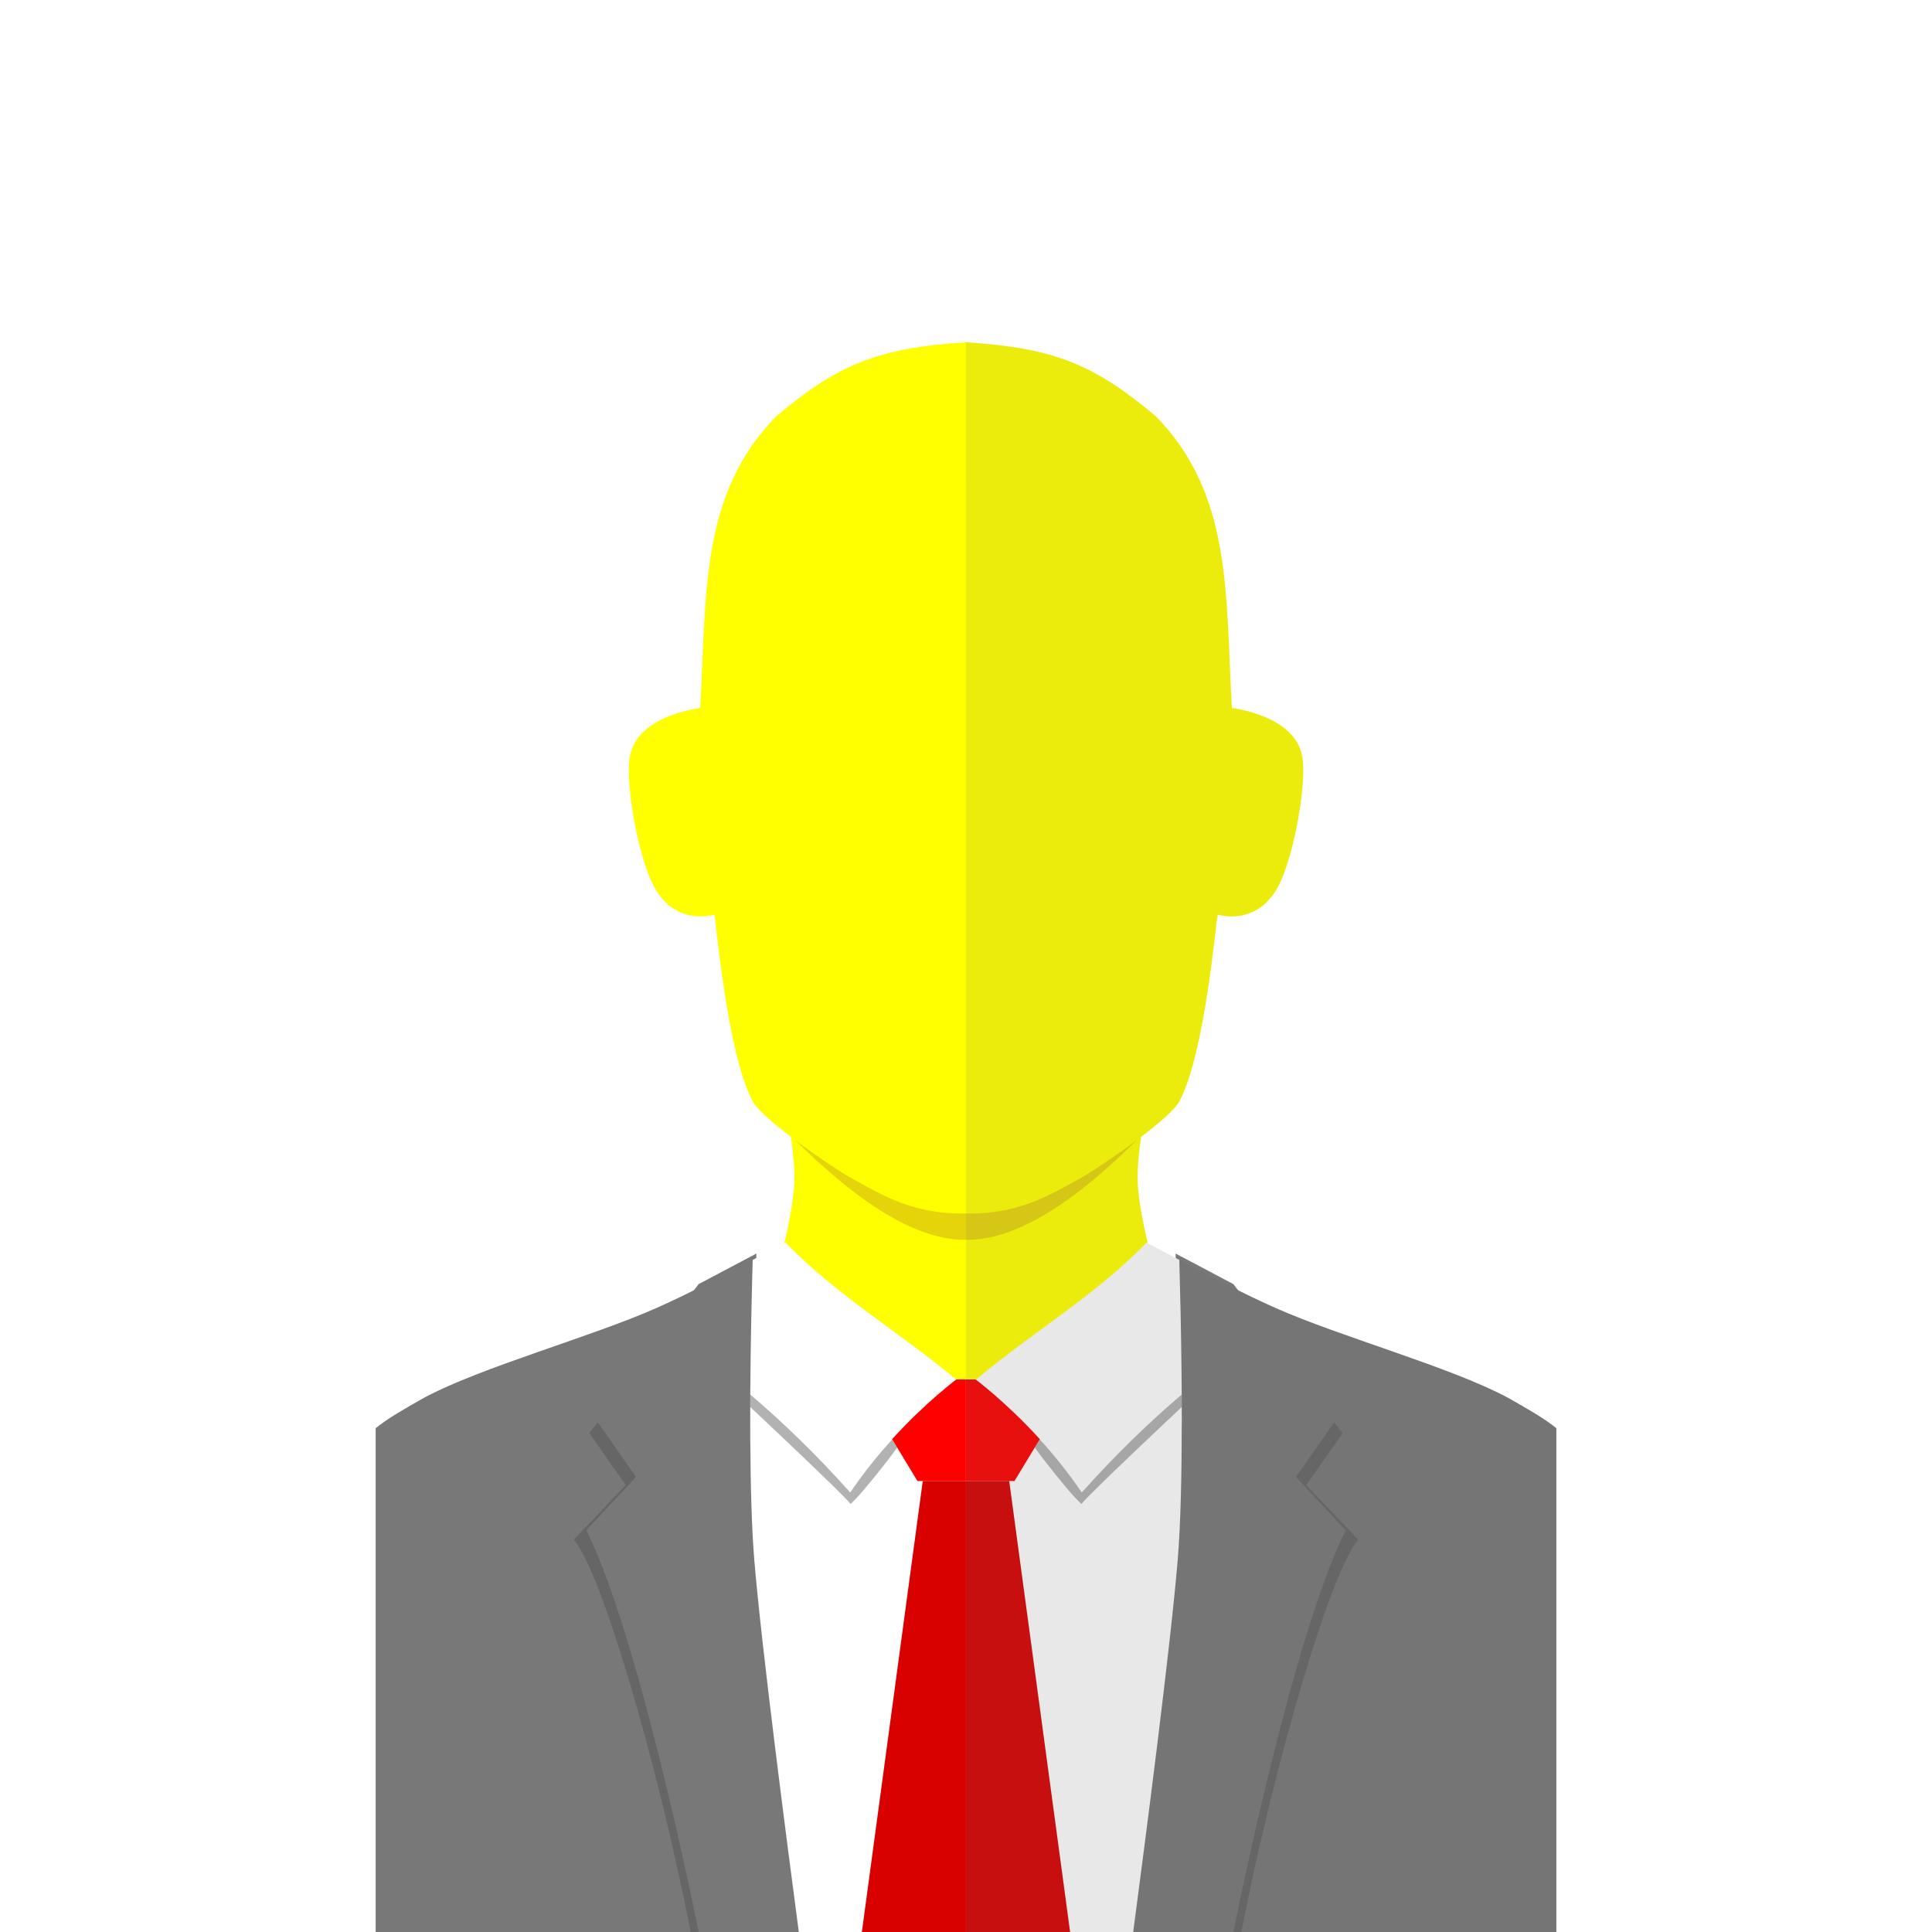
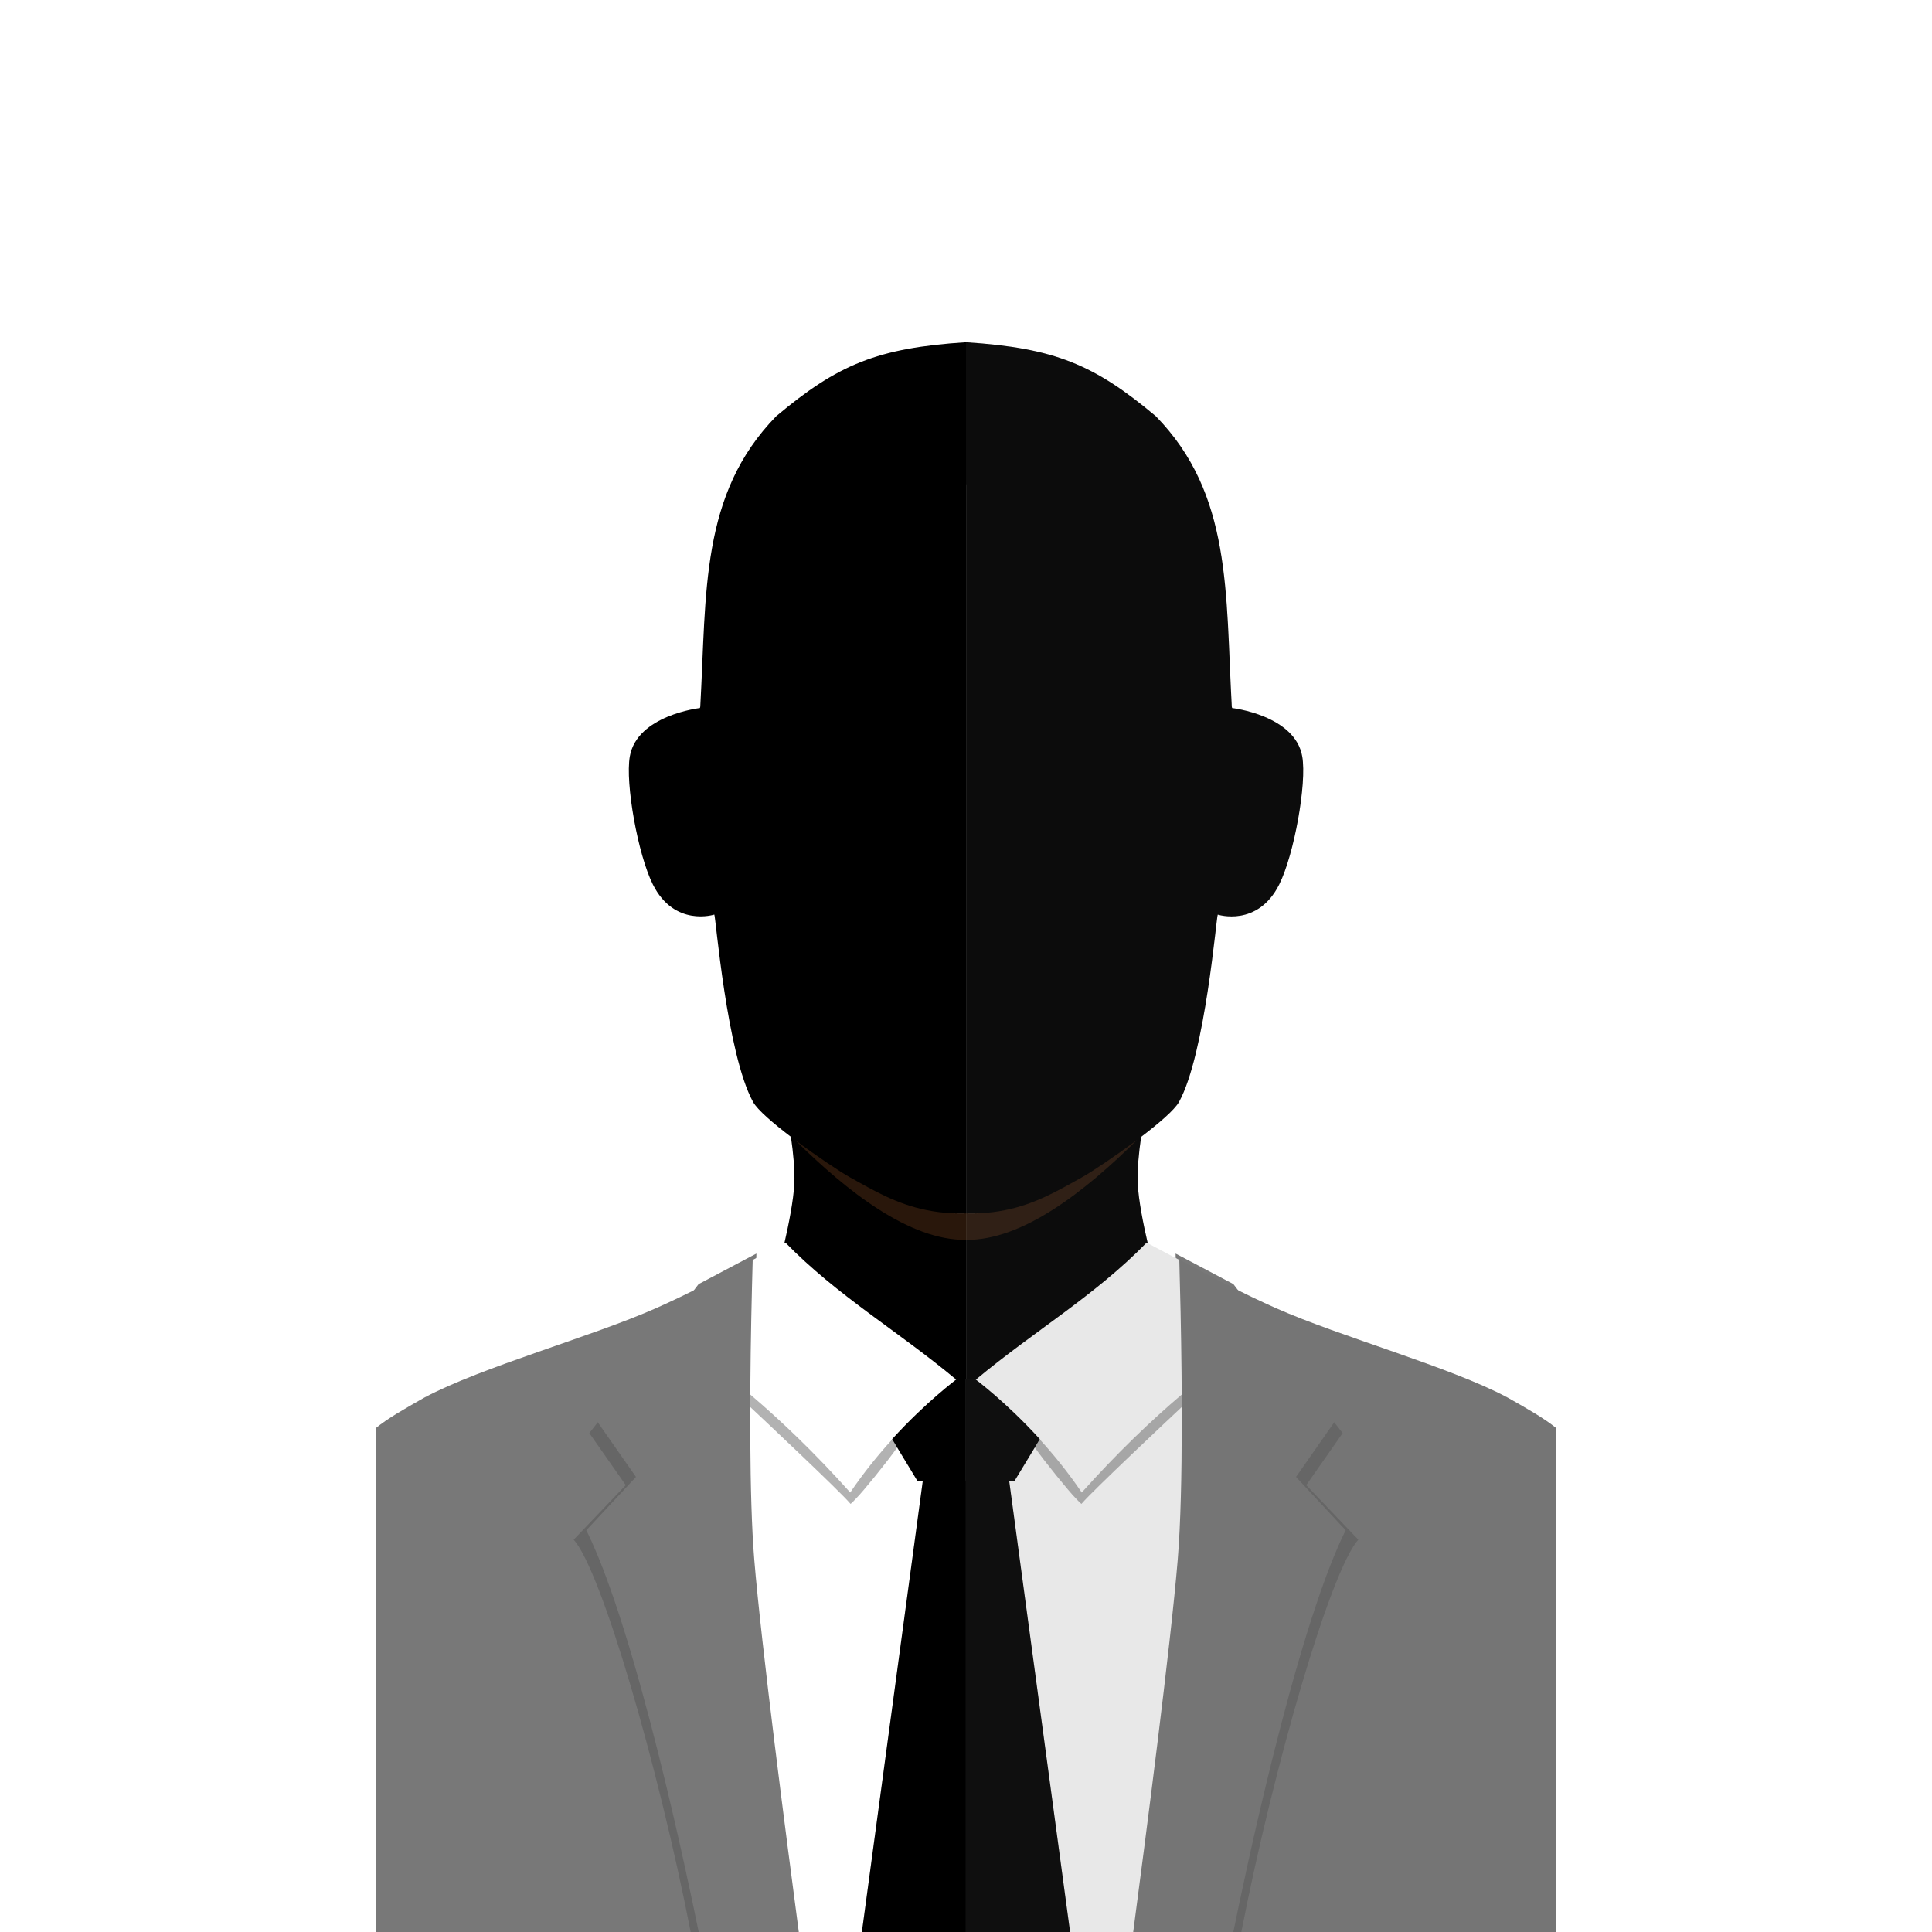
<svg xmlns="http://www.w3.org/2000/svg" height="500px" width="500px" viewBox="0 0 44 72" id="body-svg">
  <defs />
  <g id="Body" style="display: inline;">
    <path id="Suit" d="M 12.275 47.871 C 11.685 48.184 10.975 48.518 10.467 48.744 C 8.058 49.815 3.955 50.94 1.816 52.083 C 1.054 52.516 0.459 52.852 0 53.225 L 0 72 L 12.173 72 C 11.822 70.262 9.874 60.867 8.009 57.051 L 9.871 55.051 L 8.515 52.895 L 12.275 47.871 z M 31.725 47.871 L 35.485 52.895 L 34.129 55.051 L 35.991 57.051 C 34.126 60.867 32.178 70.262 31.826 72 L 44 72 L 44 53.225 C 43.541 52.852 42.946 52.516 42.183 52.083 C 40.045 50.94 35.942 49.815 33.533 48.744 C 33.025 48.518 32.315 48.184 31.725 47.871 z " style="fill: rgb(120, 120, 120); fill-rule: evenodd;" />
    <path id="LapelShadow" d="M 8.362 52.896 L 7.962 53.407 L 9.32 55.347 L 7.38 57.379 C 8.412 58.533 10.529 65.793 11.739 72 L 12.173 72 C 11.822 70.263 9.874 60.868 8.009 57.052 L 9.871 55.052 L 8.362 52.896 z M 35.638 52.896 L 34.129 55.052 L 35.991 57.052 C 34.126 60.868 32.178 70.263 31.826 72 L 32.261 72 C 33.471 65.793 35.588 58.533 36.62 57.379 L 34.68 55.347 L 36.038 53.407 L 35.638 52.896 z " style="fill: rgb(0, 0, 0); fill-rule: evenodd; fill-opacity: 0.15; stop-color: rgb(0, 0, 0); stop-opacity: 1;" />
    <path id="Lapel" d="M 14.189 46.717 L 13.988 46.822 C 13.68 46.986 12.807 47.447 12.061 47.842 L 12.035 47.855 L 8.199 52.892 L 9.701 55.041 L 7.85 57.028 L 7.89 57.109 C 8.812 58.995 9.768 62.299 10.531 65.338 C 11.289 68.357 11.858 71.113 12.038 72 L 15.903 72 L 15.9 71.982 C 15.44 68.508 14.503 61.293 14.242 58.119 C 13.996 55.124 14.103 49.784 14.184 46.943 L 14.189 46.717 z M 29.811 46.717 L 29.816 46.943 C 29.897 49.784 30.004 55.124 29.758 58.119 C 29.497 61.293 28.56 68.508 28.1 71.982 L 28.097 72 L 31.963 72 C 32.143 71.113 32.711 68.357 33.469 65.338 C 34.232 62.299 35.188 58.995 36.109 57.109 L 36.149 57.028 L 34.299 55.041 L 35.801 52.892 L 31.965 47.855 L 31.94 47.842 C 31.193 47.447 30.32 46.986 30.012 46.822 L 29.811 46.717 z " style="color: rgb(0, 0, 0); fill: rgb(120, 120, 120); fill-rule: evenodd; stroke-width: 0.265px;" />
    <path id="Shirt" d="M 15.27 46.309 C 15.202 46.344 14.329 46.807 14.051 46.954 C 14.015 48.217 13.975 49.912 13.962 51.753 L 13.961 51.752 C 13.956 52.414 13.956 53.084 13.96 53.745 L 13.962 53.748 C 13.972 55.374 14.012 56.935 14.11 58.13 C 14.372 61.314 15.309 68.525 15.769 72 L 18.12 72 L 21.999 72 L 21.999 55.421 L 22.001 55.421 L 22.001 72 L 25.88 72 L 28.231 72 C 28.691 68.525 29.628 61.314 29.89 58.13 C 30.002 56.769 30.039 54.934 30.04 53.068 L 30.043 53.064 C 30.043 52.699 30.042 52.333 30.04 51.969 C 30.039 51.95 30.039 51.932 30.039 51.913 C 30.038 51.796 30.037 51.68 30.036 51.564 C 30.036 51.461 30.035 51.357 30.034 51.255 C 30.034 51.23 30.034 51.205 30.033 51.18 L 30.033 51.18 C 30.017 49.562 29.981 48.085 29.949 46.954 C 29.671 46.807 28.798 46.344 28.73 46.309 C 26.791 48.299 24.539 49.6 22.369 51.412 C 22.369 51.412 22.362 51.407 22.362 51.407 L 22.001 51.407 L 22.001 51.674 L 21.999 51.674 L 21.999 51.407 L 21.637 51.407 C 21.638 51.407 21.631 51.412 21.631 51.412 C 19.461 49.6 17.209 48.299 15.27 46.309 z M 14.838 52.743 C 14.988 52.879 15.139 53.018 15.292 53.162 C 15.445 53.306 15.599 53.453 15.755 53.605 C 15.911 53.757 16.068 53.912 16.227 54.072 C 16.385 54.231 16.545 54.395 16.706 54.563 C 16.867 54.73 17.029 54.902 17.193 55.079 C 17.356 55.255 17.52 55.436 17.686 55.621 C 17.52 55.436 17.356 55.255 17.193 55.079 C 17.029 54.902 16.867 54.73 16.706 54.563 C 16.545 54.395 16.385 54.231 16.227 54.072 C 16.068 53.912 15.911 53.757 15.755 53.605 C 15.599 53.453 15.445 53.306 15.292 53.162 C 15.139 53.018 14.988 52.879 14.838 52.743 z M 29.162 52.743 C 29.012 52.879 28.861 53.018 28.708 53.162 C 28.555 53.306 28.401 53.453 28.245 53.605 C 28.089 53.757 27.931 53.912 27.773 54.072 C 27.614 54.231 27.455 54.395 27.294 54.563 C 27.133 54.73 26.97 54.902 26.807 55.079 C 26.644 55.255 26.48 55.436 26.314 55.621 C 26.254 55.532 26.193 55.444 26.132 55.358 C 26.193 55.444 26.254 55.532 26.314 55.621 C 26.48 55.436 26.644 55.255 26.807 55.079 C 26.97 54.902 27.133 54.73 27.294 54.563 C 27.455 54.395 27.614 54.231 27.773 54.072 C 27.931 53.912 28.089 53.757 28.245 53.605 C 28.401 53.453 28.555 53.306 28.708 53.162 C 28.861 53.018 29.012 52.879 29.162 52.743 z M 19.252 53.641 C 19.123 53.783 18.991 53.931 18.86 54.085 C 18.794 54.162 18.728 54.24 18.662 54.32 C 18.596 54.4 18.53 54.481 18.465 54.564 C 18.407 54.636 18.35 54.709 18.293 54.783 C 18.35 54.709 18.407 54.636 18.465 54.564 C 18.53 54.482 18.596 54.4 18.662 54.32 C 18.728 54.241 18.794 54.162 18.86 54.085 C 18.992 53.931 19.123 53.783 19.252 53.641 z M 25.394 54.389 C 25.431 54.434 25.467 54.479 25.503 54.524 C 25.467 54.479 25.431 54.434 25.394 54.389 z M 25.575 54.613 C 25.613 54.661 25.65 54.71 25.688 54.758 C 25.651 54.71 25.613 54.661 25.575 54.613 z M 18.24 54.852 C 18.197 54.907 18.155 54.964 18.113 55.02 C 18.155 54.964 18.197 54.908 18.24 54.852 z M 25.769 54.863 C 25.814 54.923 25.859 54.983 25.904 55.043 C 25.859 54.983 25.814 54.923 25.769 54.863 z M 25.935 55.084 C 25.988 55.157 26.042 55.231 26.095 55.305 C 26.042 55.231 25.988 55.157 25.935 55.084 z M 18.056 55.097 C 18.011 55.158 17.966 55.221 17.921 55.283 C 17.966 55.221 18.011 55.158 18.056 55.097 z " style="fill: rgb(255, 255, 255); fill-rule: evenodd;" />
    <path id="CollarShadow" d="M 30.032 51.18 C 30.034 51.424 30.037 51.664 30.039 51.913 C 30.037 51.668 30.036 51.422 30.033 51.18 L 30.032 51.18 z M 21.999 51.674 L 21.999 55.195 L 21.999 55.421 L 22.001 55.421 L 22.001 55.195 L 22.001 51.674 L 21.999 51.674 z M 13.961 51.752 C 13.956 52.414 13.956 53.084 13.96 53.745 L 13.962 53.748 C 13.96 53.313 13.959 52.874 13.96 52.436 C 14.382 52.831 17.292 55.566 17.678 56.024 L 17.697 56.046 C 17.757 56.006 17.82 55.927 17.916 55.831 C 18.159 55.588 19.068 54.471 19.436 53.945 L 20.193 55.195 L 19.252 53.641 C 18.734 54.209 18.191 54.873 17.686 55.621 C 16.363 54.141 15.103 52.943 13.96 51.969 C 13.961 51.895 13.962 51.826 13.962 51.753 L 13.961 51.752 z M 30.04 51.969 C 28.897 52.943 27.637 54.141 26.314 55.621 C 25.807 54.871 25.265 54.208 24.748 53.641 L 24.564 53.945 C 24.932 54.471 25.841 55.588 26.084 55.831 C 26.18 55.927 26.243 56.006 26.303 56.046 L 26.322 56.024 C 26.708 55.566 29.618 52.831 30.04 52.436 C 30.04 52.646 30.04 52.857 30.04 53.068 L 30.043 53.064 C 30.043 52.699 30.042 52.333 30.04 51.969 z " style="fill: rgb(0, 0, 0); fill-rule: evenodd; fill-opacity: 0.304; stop-color: rgb(0, 0, 0); stop-opacity: 1;" />
-     <g id="Tie" style="display: inline;">
-       <path id="Tie" d="M 20.389,55.195 18.12,72 h 3.879 V 55.195 Z m 1.611,0 V 72 h 3.879 L 23.61,55.195 Z" style="fill: rgb(255, 0, 0); fill-rule: evenodd;" />
-       <path id="TieKnot" d="m 21.637,51.407 c 0.023,-0.007 -1.103,0.811 -2.391,2.226 l 0.946,1.562 h 1.806 v -3.788 z m 0.363,0 v 3.788 h 1.806 l 0.946,-1.562 c -1.288,-1.415 -2.413,-2.233 -2.391,-2.226 z" style="fill: rgb(255, 0, 0); fill-rule: evenodd;" />
+     <g id="TieGroup" style="display: inline;">
+       <path id="Tie" d="M 20.389,55.195 18.12,72 h 3.879 V 55.195 Z m 1.611,0 V 72 h 3.879 L 23.61,55.195 Z" style="fill-rule: evenodd;" />
+       <path id="TieKnot" d="m 21.637,51.407 c 0.023,-0.007 -1.103,0.811 -2.391,2.226 l 0.946,1.562 h 1.806 v -3.788 z m 0.363,0 v 3.788 h 1.806 l 0.946,-1.562 c -1.288,-1.415 -2.413,-2.233 -2.391,-2.226 z" style="fill-rule: evenodd;" />
      <path id="TieTint" d="M 20.389,55.195 18.12,72 h 3.879 V 55.195 Z m 1.611,0 V 72 h 3.879 L 23.61,55.195 Z" style="fill: rgb(0, 0, 0); fill-opacity: 0.15; fill-rule: evenodd; stop-color: rgb(0, 0, 0);" />
    </g>
-     <g id="Bowtie" style="display: none;">
-       <path d="m 15.995,50.022 c -0.056,6.37e-4 -0.101,0.006 -0.136,0.015 -0.968,0.265 -0.773,2.923 -0.699,3.83 0.074,0.907 0.552,3.091 0.846,3.427 0.294,0.336 3.127,-1.042 3.826,-1.68 0.319,-0.292 0.653,-0.66 0.922,-0.975 3.6e-4,3.26e-4 7.05e-4,7.4e-4 0.001,10e-4 0.058,0.053 0.315,0.286 0.513,0.335 0.085,0.021 0.357,0.034 0.732,0.04 0.375,-0.006 0.647,-0.018 0.732,-0.04 0.198,-0.05 0.455,-0.283 0.513,-0.335 3.28e-4,-2.93e-4 6.73e-4,-7.07e-4 0.001,-10e-4 0.269,0.315 0.603,0.683 0.922,0.975 0.699,0.638 3.531,2.016 3.826,1.68 0.294,-0.336 0.773,-2.52 0.846,-3.427 0.074,-0.907 0.268,-3.565 -0.699,-3.83 -0.034,-0.009 -0.079,-0.015 -0.136,-0.015 -0.499,-0.006 -1.883,0.379 -4.589,1.935 -0.375,-0.302 -0.782,-0.596 -1.416,-0.596 -0.634,0 -1.041,0.294 -1.416,0.596 -2.706,-1.556 -4.09,-1.94 -4.589,-1.935 z" id="Bowtie" style="fill: rgb(255, 0, 0); fill-rule: evenodd;" />
+     <g id="BowTieGroup" style="display: none;">
+       <path d="m 15.995,50.022 c -0.056,6.37e-4 -0.101,0.006 -0.136,0.015 -0.968,0.265 -0.773,2.923 -0.699,3.83 0.074,0.907 0.552,3.091 0.846,3.427 0.294,0.336 3.127,-1.042 3.826,-1.68 0.319,-0.292 0.653,-0.66 0.922,-0.975 3.6e-4,3.26e-4 7.05e-4,7.4e-4 0.001,10e-4 0.058,0.053 0.315,0.286 0.513,0.335 0.085,0.021 0.357,0.034 0.732,0.04 0.375,-0.006 0.647,-0.018 0.732,-0.04 0.198,-0.05 0.455,-0.283 0.513,-0.335 3.28e-4,-2.93e-4 6.73e-4,-7.07e-4 0.001,-10e-4 0.269,0.315 0.603,0.683 0.922,0.975 0.699,0.638 3.531,2.016 3.826,1.68 0.294,-0.336 0.773,-2.52 0.846,-3.427 0.074,-0.907 0.268,-3.565 -0.699,-3.83 -0.034,-0.009 -0.079,-0.015 -0.136,-0.015 -0.499,-0.006 -1.883,0.379 -4.589,1.935 -0.375,-0.302 -0.782,-0.596 -1.416,-0.596 -0.634,0 -1.041,0.294 -1.416,0.596 -2.706,-1.556 -4.09,-1.94 -4.589,-1.935 z" id="Bowtie" style="fill-rule: evenodd;" />
      <path d="m 20.579,51.961 c -0.336,0.269 -0.285,1.579 -0.151,2.049 0.068,0.239 0.16,0.48 0.327,0.631 0.058,0.053 0.315,0.286 0.513,0.335 0.085,0.021 0.357,0.034 0.732,0.04 0.375,-0.006 0.647,-0.018 0.732,-0.04 0.198,-0.05 0.455,-0.283 0.513,-0.335 0.167,-0.151 0.259,-0.392 0.327,-0.631 0.134,-0.47 0.185,-1.781 -0.151,-2.049 -0.377,-0.303 -0.784,-0.6 -1.421,-0.6 -0.637,0 -1.044,0.296 -1.421,0.6 z m -3.483,1.139 c -0.09,0.002 -0.145,0.029 -0.162,0.096 -0.46,1.789 1.983,0.496 2.755,0.647 0.178,0.035 0.365,0.049 0.548,0.05 -0.041,-0.212 -0.092,-0.309 -0.095,-0.592 -1.598,0.261 -2.656,-0.209 -3.046,-0.202 z m 9.785,0 c -0.408,0.01 -1.456,0.458 -3.023,0.202 -0.003,0.282 -0.054,0.38 -0.095,0.592 0.183,-0.002 0.371,-0.015 0.548,-0.05 0.773,-0.151 3.215,1.142 2.755,-0.647 -0.019,-0.073 -0.082,-0.099 -0.186,-0.096 z" id="BowtieShadow" style="fill: rgb(0, 0, 0); fill-opacity: 0.13; fill-rule: evenodd;" />
    </g>
-     <path id="Head" d="m 22,12.754 c -3.311,0.214 -4.781,0.835 -7.072,2.757 -2.841,2.911 -2.594,6.565 -2.831,10.823 -10e-4,0.004 -0.013,0.052 -0.013,0.052 0,0 -2.345,0.267 -2.613,1.807 -0.174,0.998 0.301,3.652 0.858,4.766 0.804,1.607 2.291,1.125 2.291,1.125 0.048,0.028 0.463,5.204 1.444,6.981 0.161,0.293 0.749,0.797 1.412,1.302 0.086,0.602 0.15,1.25 0.126,1.741 -0.031,0.626 -0.206,1.506 -0.37,2.221 0.004,-0.002 0.037,-0.02 0.039,-0.021 1.94,1.99 4.191,3.291 6.362,5.104 0.004,-0.004 0.007,-0.006 0.006,-0.006 h 0.362 v -6.188 c -0.118,0.003 -0.232,0.003 -0.345,5.17e-4 0.112,0.003 0.227,0.003 0.345,-5.17e-4 v -27.168 c 3.6e-4,-2e-5 7.14e-4,2.2e-5 10e-4,0 3.2e-4,2.2e-5 6.73e-4,-2e-5 0.001,0 v 27.168 c 0.118,0.003 0.232,0.003 0.345,5.17e-4 -0.112,0.003 -0.227,0.003 -0.345,-5.17e-4 v 6.188 h 0.362 c -0.001,-3e-4 0.001,0.002 0.006,0.006 2.171,-1.812 4.422,-3.113 6.362,-5.104 0.002,0.001 0.035,0.019 0.039,0.021 C 28.606,45.615 28.431,44.735 28.4,44.109 c -0.025,-0.492 0.04,-1.139 0.126,-1.741 0.662,-0.504 1.25,-1.009 1.412,-1.302 0.981,-1.778 1.396,-6.953 1.444,-6.981 0,0 1.487,0.482 2.291,-1.125 0.557,-1.114 1.032,-3.768 0.858,-4.766 -0.268,-1.54 -2.613,-1.807 -2.613,-1.807 0,0 -0.012,-0.047 -0.013,-0.052 -0.237,-4.258 0.01,-7.912 -2.831,-10.823 -2.292,-1.922 -3.761,-2.543 -7.072,-2.757 z m -6.464,29.66 c 0.069,0.052 0.139,0.105 0.209,0.157 -0.07,-0.052 -0.14,-0.104 -0.209,-0.157 z m 0.265,0.198 c 0.167,0.123 0.334,0.242 0.498,0.358 -0.164,-0.116 -0.331,-0.235 -0.498,-0.358 z m 12.397,0 c -0.171,0.126 -0.341,0.248 -0.508,0.366 0.167,-0.118 0.338,-0.24 0.508,-0.366 z m -0.585,0.42 c -0.155,0.108 -0.303,0.21 -0.443,0.305 0.141,-0.095 0.289,-0.196 0.443,-0.305 z m -11.213,0.01 c 0.156,0.109 0.307,0.213 0.449,0.308 -0.142,-0.096 -0.292,-0.198 -0.449,-0.308 z m 0.535,0.366 c 0.147,0.098 0.285,0.188 0.402,0.262 -0.117,-0.074 -0.253,-0.163 -0.402,-0.262 z m 10.112,0.011 c -0.146,0.097 -0.278,0.183 -0.394,0.256 0.113,-0.072 0.251,-0.161 0.394,-0.256 z m -9.654,0.286 c 0.046,0.029 0.092,0.058 0.131,0.081 0.053,0.032 0.098,0.059 0.136,0.08 -0.038,-0.021 -0.084,-0.048 -0.136,-0.08 -0.039,-0.023 -0.086,-0.053 -0.131,-0.081 z m 9.076,0.084 c -0.05,0.03 -0.095,0.056 -0.131,0.076 0.036,-0.02 0.081,-0.046 0.131,-0.076 z M 18.13,44.126 c 0.128,0.071 0.258,0.141 0.389,0.21 -0.131,-0.069 -0.26,-0.139 -0.389,-0.21 z m 7.74,0 c -0.128,0.071 -0.257,0.141 -0.389,0.21 0.131,-0.069 0.261,-0.139 0.389,-0.21 z m -4.775,1.056 c 0.042,0.004 0.084,0.009 0.127,0.013 -0.043,-0.004 -0.085,-0.008 -0.127,-0.013 z m 1.81,0 c -0.042,0.005 -0.084,0.009 -0.127,0.013 0.043,-0.004 0.085,-0.008 0.127,-0.013 z m -1.572,0.022 c 0.097,0.007 0.196,0.012 0.298,0.015 -0.052,-0.001 -0.103,-0.003 -0.154,-0.006 -0.003,-1.57e-4 -0.006,-3.56e-4 -0.009,-5.17e-4 -0.045,-0.002 -0.09,-0.005 -0.134,-0.009 z m 1.334,0 c -0.044,0.003 -0.089,0.006 -0.134,0.009 -0.003,1.61e-4 -0.006,3.6e-4 -0.009,5.17e-4 -0.05,0.003 -0.101,0.004 -0.153,0.006 0.101,-0.003 0.199,-0.008 0.296,-0.015 z" style="fill: rgb(255, 255, 0); fill-rule: evenodd;" />
+     <path id="Head" d="m 22,12.754 c -3.311,0.214 -4.781,0.835 -7.072,2.757 -2.841,2.911 -2.594,6.565 -2.831,10.823 -10e-4,0.004 -0.013,0.052 -0.013,0.052 0,0 -2.345,0.267 -2.613,1.807 -0.174,0.998 0.301,3.652 0.858,4.766 0.804,1.607 2.291,1.125 2.291,1.125 0.048,0.028 0.463,5.204 1.444,6.981 0.161,0.293 0.749,0.797 1.412,1.302 0.086,0.602 0.15,1.25 0.126,1.741 -0.031,0.626 -0.206,1.506 -0.37,2.221 0.004,-0.002 0.037,-0.02 0.039,-0.021 1.94,1.99 4.191,3.291 6.362,5.104 0.004,-0.004 0.007,-0.006 0.006,-0.006 h 0.362 v -6.188 c -0.118,0.003 -0.232,0.003 -0.345,5.17e-4 0.112,0.003 0.227,0.003 0.345,-5.17e-4 v -27.168 c 3.6e-4,-2e-5 7.14e-4,2.2e-5 10e-4,0 3.2e-4,2.2e-5 6.73e-4,-2e-5 0.001,0 v 27.168 c 0.118,0.003 0.232,0.003 0.345,5.17e-4 -0.112,0.003 -0.227,0.003 -0.345,-5.17e-4 v 6.188 h 0.362 c -0.001,-3e-4 0.001,0.002 0.006,0.006 2.171,-1.812 4.422,-3.113 6.362,-5.104 0.002,0.001 0.035,0.019 0.039,0.021 C 28.606,45.615 28.431,44.735 28.4,44.109 c -0.025,-0.492 0.04,-1.139 0.126,-1.741 0.662,-0.504 1.25,-1.009 1.412,-1.302 0.981,-1.778 1.396,-6.953 1.444,-6.981 0,0 1.487,0.482 2.291,-1.125 0.557,-1.114 1.032,-3.768 0.858,-4.766 -0.268,-1.54 -2.613,-1.807 -2.613,-1.807 0,0 -0.012,-0.047 -0.013,-0.052 -0.237,-4.258 0.01,-7.912 -2.831,-10.823 -2.292,-1.922 -3.761,-2.543 -7.072,-2.757 z m -6.464,29.66 c 0.069,0.052 0.139,0.105 0.209,0.157 -0.07,-0.052 -0.14,-0.104 -0.209,-0.157 z m 0.265,0.198 c 0.167,0.123 0.334,0.242 0.498,0.358 -0.164,-0.116 -0.331,-0.235 -0.498,-0.358 z m 12.397,0 c -0.171,0.126 -0.341,0.248 -0.508,0.366 0.167,-0.118 0.338,-0.24 0.508,-0.366 z m -0.585,0.42 c -0.155,0.108 -0.303,0.21 -0.443,0.305 0.141,-0.095 0.289,-0.196 0.443,-0.305 z m -11.213,0.01 c 0.156,0.109 0.307,0.213 0.449,0.308 -0.142,-0.096 -0.292,-0.198 -0.449,-0.308 z m 0.535,0.366 c 0.147,0.098 0.285,0.188 0.402,0.262 -0.117,-0.074 -0.253,-0.163 -0.402,-0.262 z m 10.112,0.011 c -0.146,0.097 -0.278,0.183 -0.394,0.256 0.113,-0.072 0.251,-0.161 0.394,-0.256 z m -9.654,0.286 c 0.046,0.029 0.092,0.058 0.131,0.081 0.053,0.032 0.098,0.059 0.136,0.08 -0.038,-0.021 -0.084,-0.048 -0.136,-0.08 -0.039,-0.023 -0.086,-0.053 -0.131,-0.081 z m 9.076,0.084 c -0.05,0.03 -0.095,0.056 -0.131,0.076 0.036,-0.02 0.081,-0.046 0.131,-0.076 z M 18.13,44.126 c 0.128,0.071 0.258,0.141 0.389,0.21 -0.131,-0.069 -0.26,-0.139 -0.389,-0.21 z m 7.74,0 c -0.128,0.071 -0.257,0.141 -0.389,0.21 0.131,-0.069 0.261,-0.139 0.389,-0.21 z m -4.775,1.056 c 0.042,0.004 0.084,0.009 0.127,0.013 -0.043,-0.004 -0.085,-0.008 -0.127,-0.013 z m 1.81,0 c -0.042,0.005 -0.084,0.009 -0.127,0.013 0.043,-0.004 0.085,-0.008 0.127,-0.013 z m -1.572,0.022 c 0.097,0.007 0.196,0.012 0.298,0.015 -0.052,-0.001 -0.103,-0.003 -0.154,-0.006 -0.003,-1.57e-4 -0.006,-3.56e-4 -0.009,-5.17e-4 -0.045,-0.002 -0.09,-0.005 -0.134,-0.009 z m 1.334,0 c -0.044,0.003 -0.089,0.006 -0.134,0.009 -0.003,1.61e-4 -0.006,3.6e-4 -0.009,5.17e-4 -0.05,0.003 -0.101,0.004 -0.153,0.006 0.101,-0.003 0.199,-0.008 0.296,-0.015 z" style=" fill-rule: evenodd;" />
    <path id="NeckShadow" d="m 15.625,42.48 c 1.954,1.935 4.277,3.751 6.375,3.725 2.099,0.026 4.422,-1.79 6.375,-3.725 -0.818,0.613 -1.706,1.201 -2.032,1.382 -0.001,7e-4 -0.003,0.002 -0.004,0.003 h -5.17e-4 c -0.175,0.097 -0.35,0.196 -0.528,0.294 -0.059,0.033 -0.119,0.065 -0.178,0.097 -0.866,0.468 -1.805,0.892 -3.1,0.957 -3.2e-4,1.8e-5 -6.93e-4,-1.7e-5 -0.001,0 -10e-4,4.3e-5 -0.002,-4.2e-5 -0.003,0 -0.002,1.28e-4 -0.005,4.04e-4 -0.007,5.17e-4 -0.048,0.002 -0.097,0.004 -0.146,0.006 -0.018,4.6e-4 -0.037,6.82e-4 -0.055,10e-4 -0.031,5.63e-4 -0.063,8.64e-4 -0.095,0.001 -0.027,1.52e-4 -0.054,1.52e-4 -0.081,0 -0.048,-3e-4 -0.097,-7.67e-4 -0.146,-0.002 h -5.16e-4 -5.17e-4 c -0.049,0.001 -0.098,0.002 -0.146,0.002 -0.027,1.52e-4 -0.054,1.52e-4 -0.081,0 -0.032,-1.69e-4 -0.063,-4.7e-4 -0.095,-0.001 -0.018,-3.52e-4 -0.037,-5.74e-4 -0.055,-10e-4 -0.049,-0.001 -0.098,-0.003 -0.146,-0.006 -0.002,-1.13e-4 -0.005,-3.89e-4 -0.007,-5.17e-4 -8.5e-4,-4.2e-5 -0.002,4.3e-5 -0.003,0 -3.4e-4,-1.7e-5 -7.13e-4,1.8e-5 -0.001,0 -1.295,-0.065 -2.234,-0.489 -3.1,-0.957 -0.06,-0.032 -0.119,-0.065 -0.178,-0.097 -0.177,-0.098 -0.352,-0.197 -0.528,-0.294 h -5.17e-4 c -9.99e-4,-6.7e-4 -0.003,-0.002 -0.004,-0.003 -0.326,-0.181 -1.214,-0.77 -2.032,-1.382 z" style="fill: rgb(160, 90, 44); fill-opacity: 0.261; fill-rule: evenodd; stop-color: rgb(0, 0, 0);" />
    <path d="m 28.729,46.309 c 0.068,0.036 0.941,0.498 1.219,0.645 0.005,0.186 0.011,0.402 0.016,0.606 -0.005,-0.208 -0.011,-0.433 -0.016,-0.621 0.285,0.151 1.08,0.571 1.784,0.944 l -0.008,-0.011 c 0.59,0.312 1.3,0.646 1.808,0.872 2.409,1.071 6.512,2.197 8.651,3.339 0.762,0.433 1.357,0.77 1.816,1.142 V 72 H 32.26 v 5.16e-4 H 31.826 28.23 V 72 H 25.879 22 v -16.805 -3.788 h 0.362 c -0.001,-3.39e-4 0.001,0.002 0.006,0.006 2.171,-1.812 4.422,-3.113 6.362,-5.104 z" id="RightTint" style="fill: rgb(102, 102, 102); fill-opacity: 0.15; fill-rule: evenodd;" />
    <path d="m 22,12.754 v 5.297 c 3.6e-4,2e-5 7.06e-4,-2.1e-5 10e-4,0 v 27.168 h -5.17e-4 -5.16e-4 v 0.986 c 2.76e-4,4e-6 7.23e-4,-5e-6 0.001,0 v 5.202 h 0.362 c -0.001,-3e-4 0.001,0.002 0.006,0.006 2.171,-1.812 4.422,-3.113 6.362,-5.104 0.002,0.001 0.035,0.019 0.039,0.021 -0.164,-0.715 -0.339,-1.594 -0.37,-2.221 -0.025,-0.492 0.04,-1.139 0.126,-1.741 0.662,-0.504 1.25,-1.009 1.412,-1.302 0.981,-1.778 1.396,-6.953 1.444,-6.981 0,0 1.487,0.482 2.291,-1.125 0.557,-1.114 1.032,-3.768 0.858,-4.766 C 34.263,26.653 31.917,26.386 31.917,26.386 c 0,0 -0.012,-0.047 -0.013,-0.051 -0.237,-4.258 0.01,-7.913 -2.831,-10.824 -2.292,-1.922 -3.761,-2.543 -7.072,-2.757 z" id="HeadTint" style="fill: rgb(102, 102, 102); fill-opacity: 0.123; fill-rule: evenodd;" />
  </g>
</svg>
